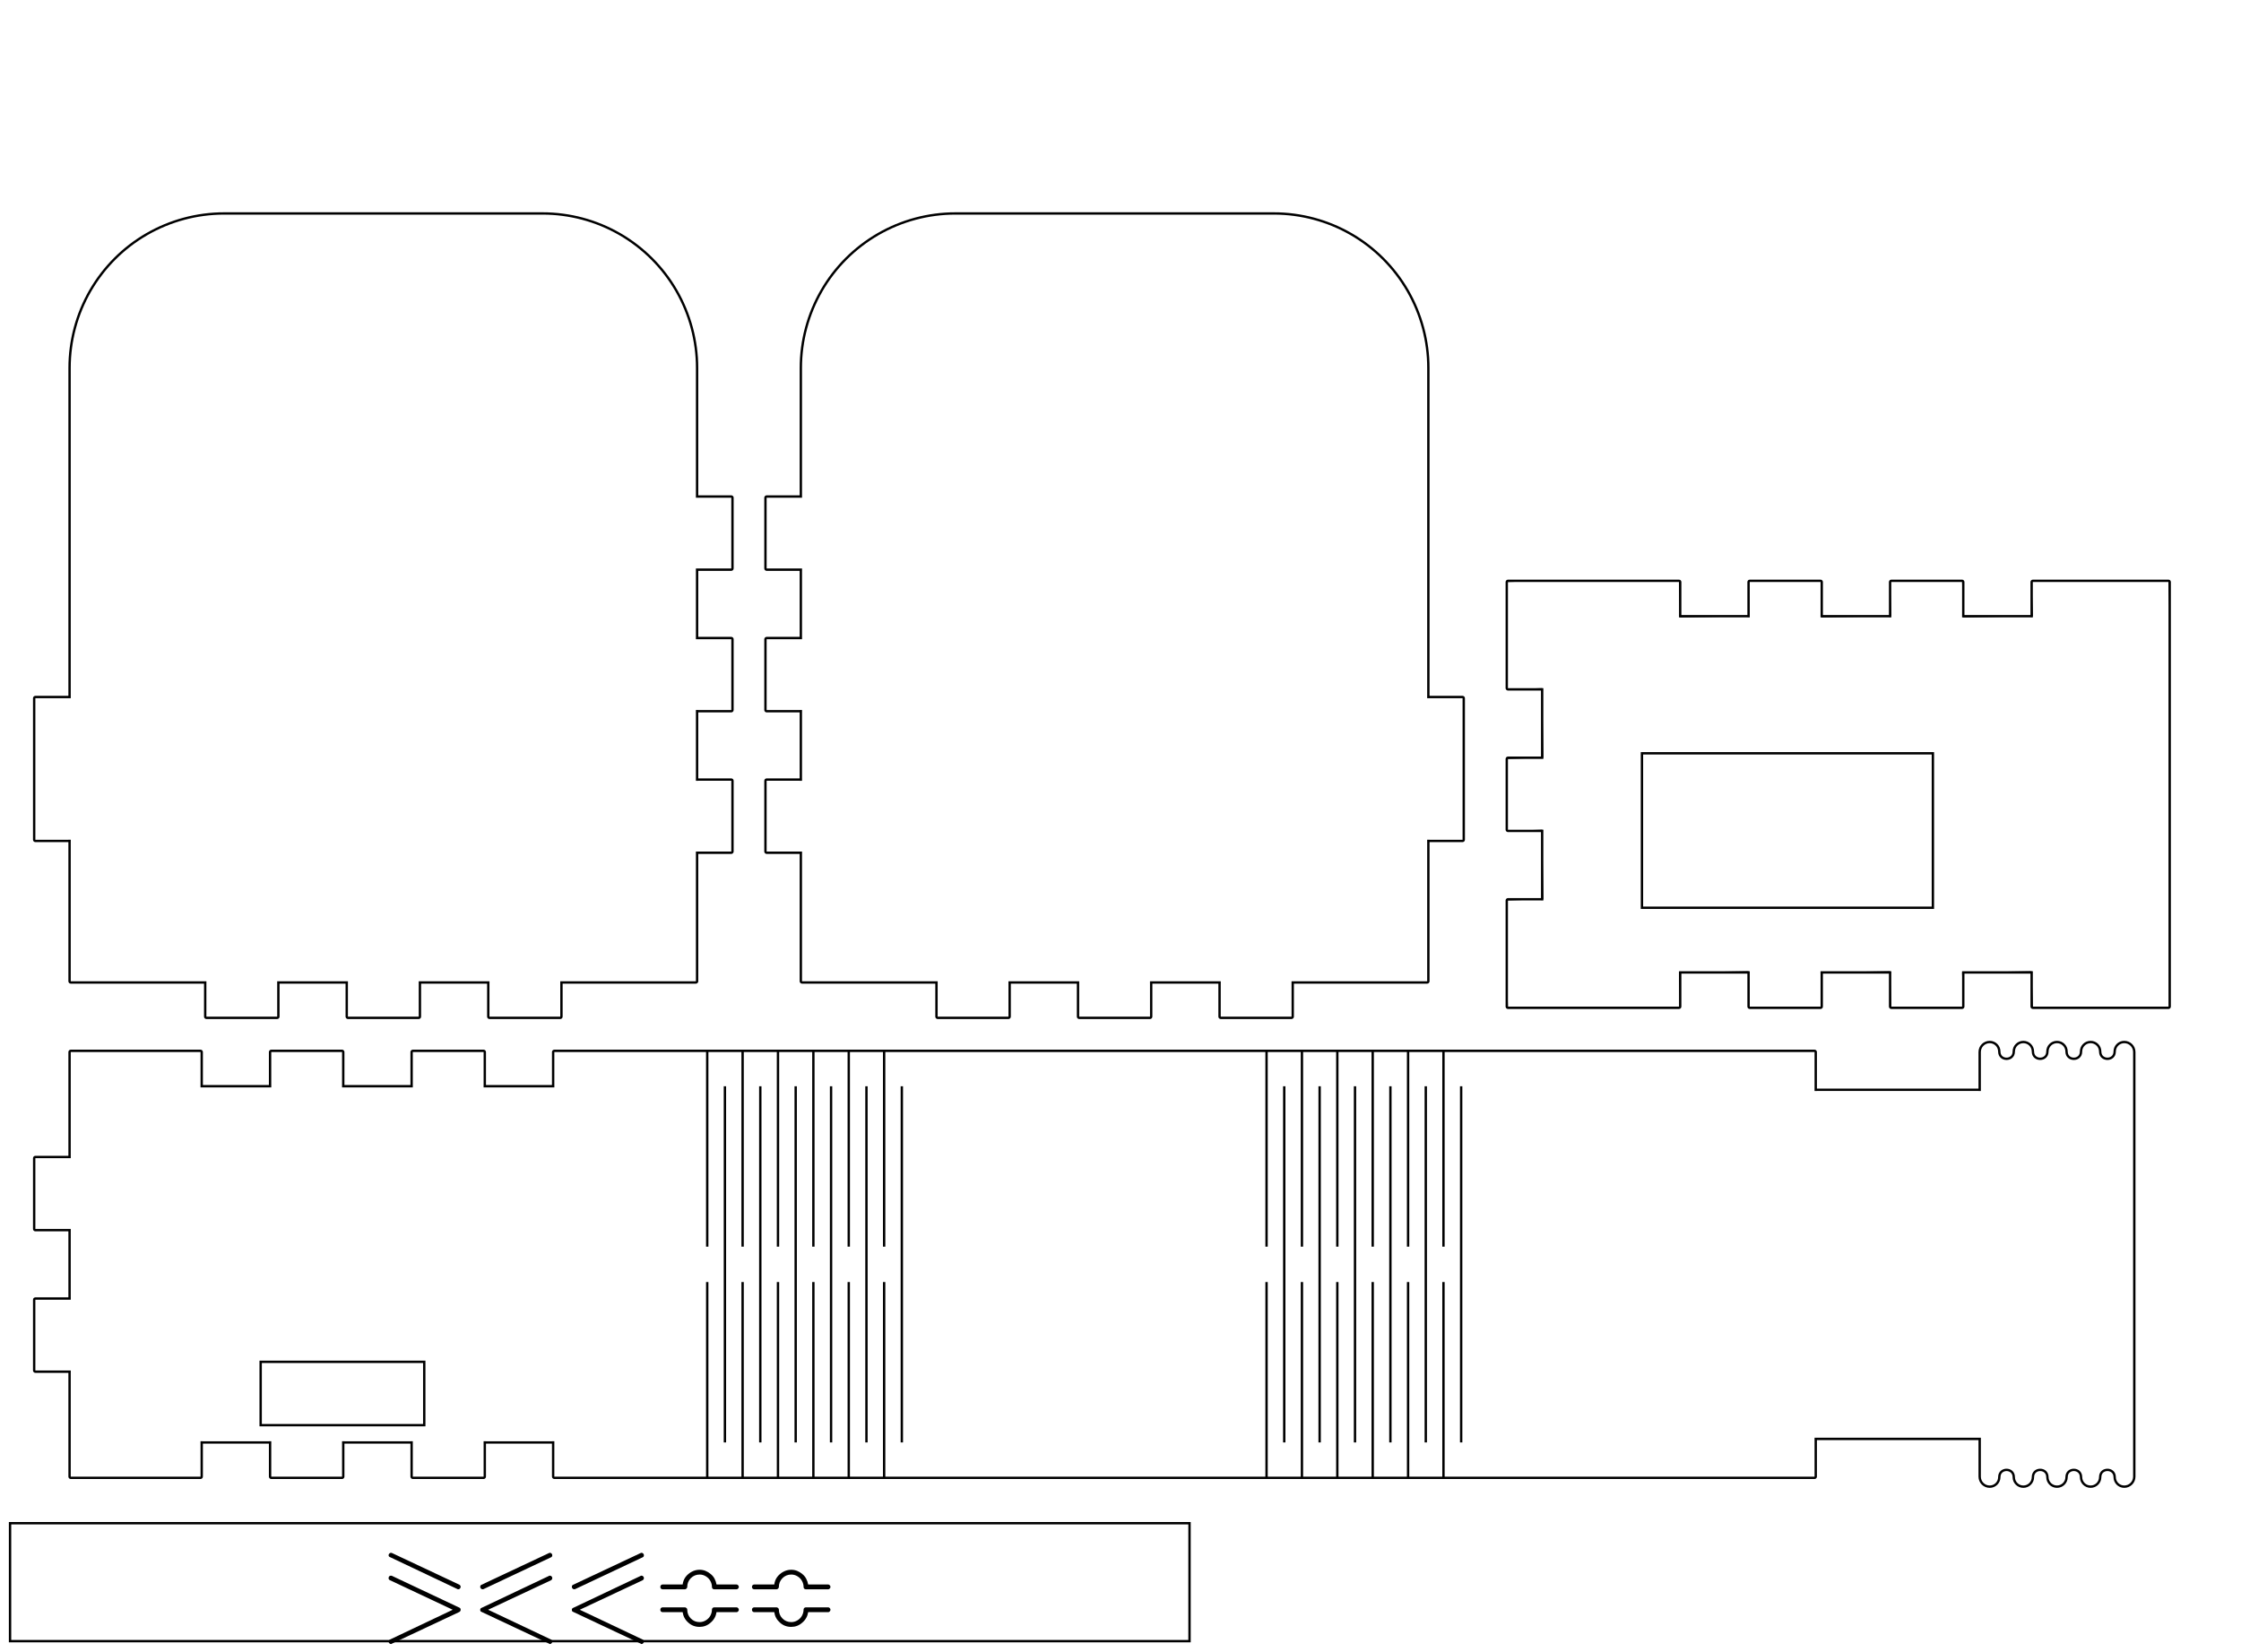
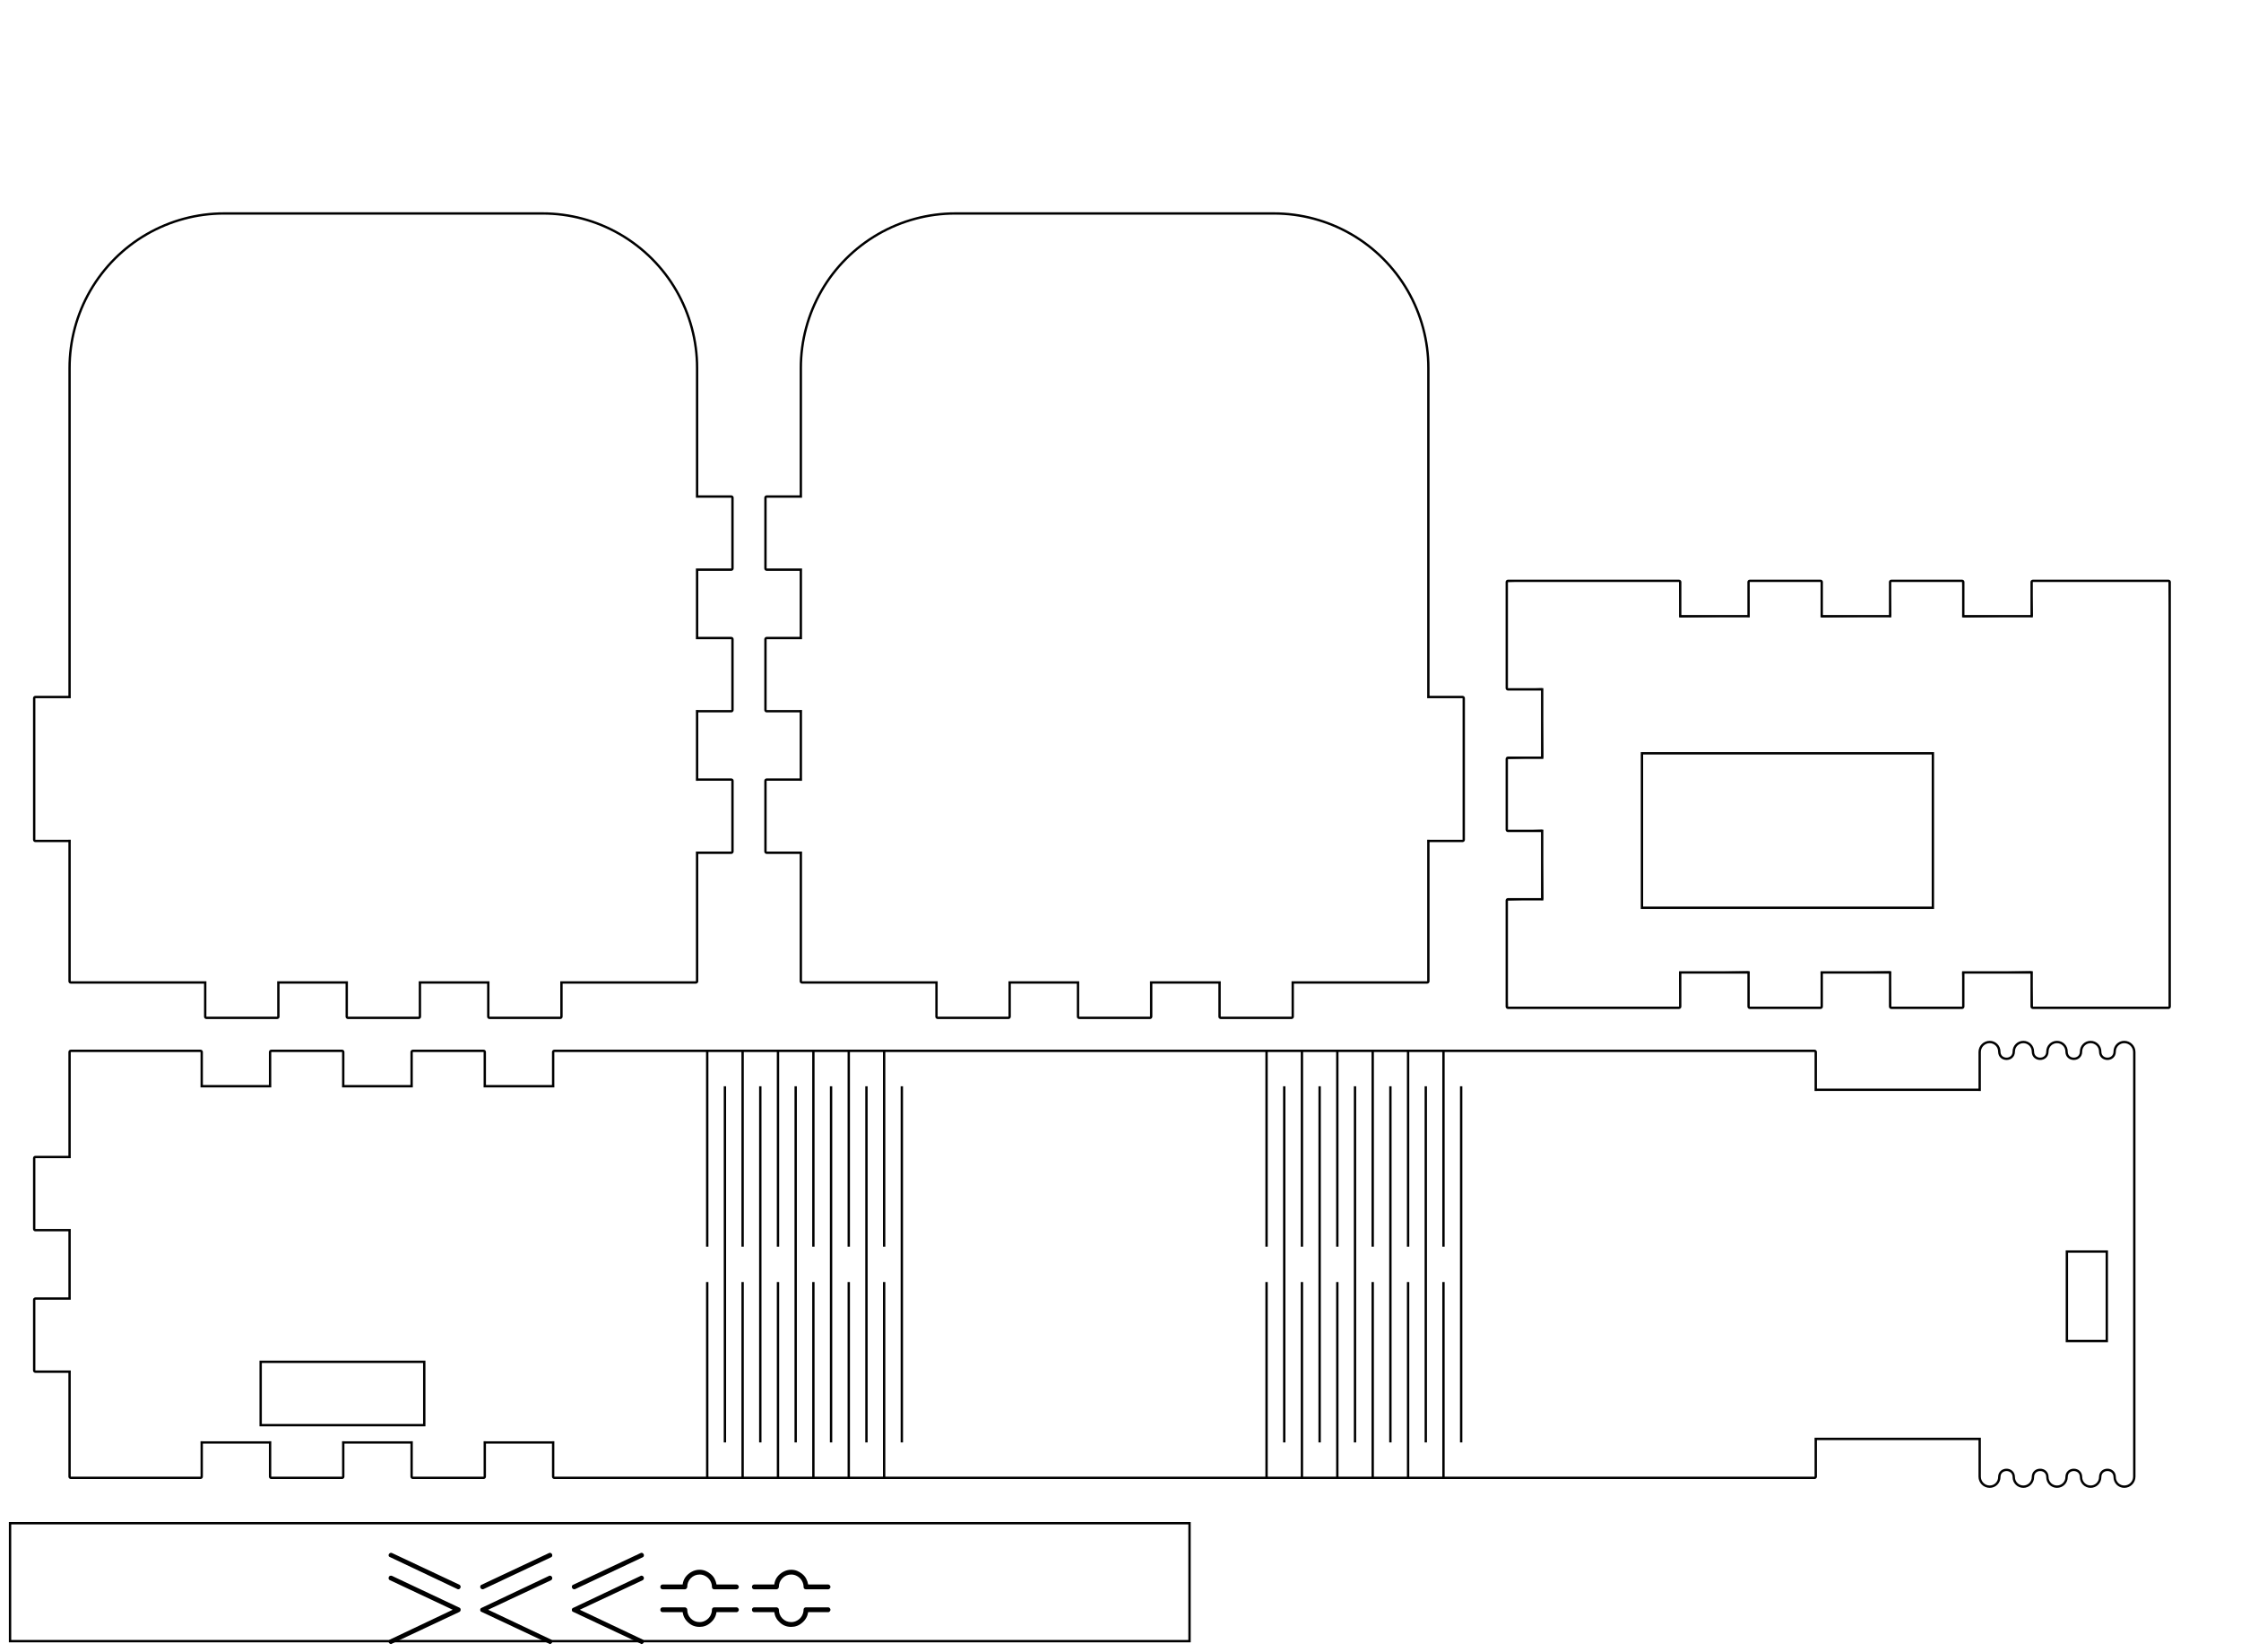
<svg xmlns="http://www.w3.org/2000/svg" xmlns:ns1="http://www.openswatchbook.org/uri/2009/osb" xmlns:xlink="http://www.w3.org/1999/xlink" width="190mm" height="140mm" viewBox="0 9860 190 140" version="1.1" id="svg2">
  <defs id="defs4">
    <linearGradient id="linearGradient4882" ns1:paint="gradient">
      <stop style="stop-color:#000000;stop-opacity:1;" offset="0" id="stop4884" />
      <stop style="stop-color:#000000;stop-opacity:0;" offset="1" id="stop4886" />
    </linearGradient>
    <g id="g6">
      <symbol overflow="visible" id="glyph0-0">
        <path style="stroke:none;" d="M 1.25 0 L 1.25 -6.25 L 6.25 -6.25 L 6.25 0 Z M 6.094 -0.156 L 6.094 -6.094 L 1.406 -6.094 L 1.406 -0.156 Z M 6.094 -0.156 " id="path9" />
      </symbol>
      <symbol overflow="visible" id="glyph0-1">
        <path style="stroke:none;" d="M 0.828 1.172 C 0.828 1.086 0.875 1.023 0.969 0.984 L 6.266 -1.531 L 0.922 -4.047 C 0.859 -4.078 0.828 -4.133 0.828 -4.219 C 0.828 -4.27 0.844 -4.316 0.875 -4.359 C 0.914 -4.398 0.969 -4.422 1.031 -4.422 C 1.062 -4.422 1.086 -4.414 1.109 -4.406 L 6.844 -1.703 C 6.906 -1.672 6.938 -1.613 6.938 -1.531 C 6.938 -1.445 6.898 -1.383 6.828 -1.344 L 1.109 1.344 C 1.086 1.363 1.062 1.375 1.031 1.375 C 0.977 1.375 0.93 1.352 0.891 1.312 C 0.848 1.27 0.828 1.223 0.828 1.172 Z M 0.969 -5.984 C 0.875 -6.016 0.828 -6.07 0.828 -6.156 C 0.828 -6.207 0.848 -6.254 0.891 -6.297 C 0.93 -6.336 0.977 -6.359 1.031 -6.359 C 1.062 -6.359 1.086 -6.352 1.109 -6.344 L 6.828 -3.656 C 6.898 -3.613 6.938 -3.551 6.938 -3.469 C 6.938 -3.414 6.914 -3.367 6.875 -3.328 C 6.844 -3.285 6.797 -3.266 6.734 -3.266 C 6.703 -3.266 6.68 -3.27 6.672 -3.281 Z M 0.969 -5.984 " id="path12" />
      </symbol>
      <symbol overflow="visible" id="glyph0-2">
        <path style="stroke:none;" d="M 0.922 -1.359 C 0.859 -1.379 0.828 -1.438 0.828 -1.531 C 0.828 -1.613 0.875 -1.672 0.969 -1.703 L 6.672 -4.406 C 6.68 -4.414 6.703 -4.422 6.734 -4.422 C 6.797 -4.422 6.844 -4.398 6.875 -4.359 C 6.914 -4.328 6.938 -4.281 6.938 -4.219 C 6.938 -4.133 6.898 -4.07 6.828 -4.031 L 1.5 -1.531 L 6.844 1 C 6.906 1.031 6.938 1.086 6.938 1.172 C 6.938 1.223 6.914 1.27 6.875 1.312 C 6.844 1.352 6.797 1.375 6.734 1.375 C 6.703 1.375 6.68 1.363 6.672 1.344 Z M 0.828 -3.469 C 0.828 -3.551 0.859 -3.609 0.922 -3.641 L 6.672 -6.344 C 6.68 -6.352 6.703 -6.359 6.734 -6.359 C 6.797 -6.359 6.844 -6.336 6.875 -6.297 C 6.914 -6.266 6.938 -6.219 6.938 -6.156 C 6.938 -6.07 6.906 -6.016 6.844 -5.984 L 1.109 -3.281 C 1.086 -3.27 1.062 -3.266 1.031 -3.266 C 0.977 -3.266 0.93 -3.285 0.891 -3.328 C 0.848 -3.367 0.828 -3.414 0.828 -3.469 Z M 0.828 -3.469 " id="path15" />
      </symbol>
      <symbol overflow="visible" id="glyph0-3">
        <path style="stroke:none;" d="M 0.75 -1.328 C 0.695 -1.328 0.648 -1.348 0.609 -1.391 C 0.578 -1.43 0.562 -1.477 0.562 -1.531 C 0.562 -1.582 0.578 -1.629 0.609 -1.672 C 0.648 -1.711 0.695 -1.734 0.75 -1.734 L 2.656 -1.734 C 2.695 -1.734 2.738 -1.711 2.781 -1.672 C 2.82 -1.641 2.844 -1.598 2.844 -1.547 C 2.844 -1.254 2.941 -1.004 3.141 -0.797 C 3.348 -0.586 3.598 -0.484 3.891 -0.484 C 4.078 -0.484 4.25 -0.531 4.406 -0.625 C 4.57 -0.719 4.703 -0.848 4.797 -1.016 C 4.891 -1.191 4.938 -1.367 4.938 -1.547 C 4.938 -1.586 4.953 -1.629 4.984 -1.672 C 5.023 -1.711 5.07 -1.734 5.125 -1.734 L 7.031 -1.734 C 7.082 -1.734 7.125 -1.711 7.156 -1.672 C 7.195 -1.629 7.219 -1.582 7.219 -1.531 C 7.219 -1.477 7.195 -1.43 7.156 -1.391 C 7.125 -1.348 7.082 -1.328 7.031 -1.328 L 5.328 -1.328 C 5.273 -0.973 5.109 -0.676 4.828 -0.438 C 4.555 -0.195 4.242 -0.078 3.891 -0.078 C 3.523 -0.078 3.207 -0.195 2.938 -0.438 C 2.664 -0.676 2.504 -0.973 2.453 -1.328 Z M 0.75 -3.266 C 0.695 -3.266 0.648 -3.285 0.609 -3.328 C 0.578 -3.367 0.562 -3.414 0.562 -3.469 C 0.562 -3.52 0.578 -3.566 0.609 -3.609 C 0.648 -3.648 0.695 -3.672 0.75 -3.672 L 2.453 -3.672 C 2.484 -3.91 2.566 -4.125 2.703 -4.312 C 2.848 -4.5 3.02 -4.645 3.219 -4.75 C 3.426 -4.863 3.648 -4.922 3.891 -4.922 C 4.066 -4.922 4.234 -4.891 4.391 -4.828 C 4.547 -4.766 4.691 -4.676 4.828 -4.562 C 4.961 -4.457 5.07 -4.328 5.156 -4.172 C 5.238 -4.016 5.297 -3.848 5.328 -3.672 L 7.031 -3.672 C 7.082 -3.672 7.125 -3.648 7.156 -3.609 C 7.195 -3.566 7.219 -3.52 7.219 -3.469 C 7.219 -3.414 7.195 -3.367 7.156 -3.328 C 7.125 -3.285 7.082 -3.266 7.031 -3.266 L 5.125 -3.266 C 5.07 -3.266 5.023 -3.285 4.984 -3.328 C 4.953 -3.367 4.938 -3.414 4.938 -3.469 C 4.938 -3.645 4.891 -3.816 4.797 -3.984 C 4.703 -4.148 4.57 -4.281 4.406 -4.375 C 4.25 -4.469 4.078 -4.516 3.891 -4.516 C 3.598 -4.516 3.348 -4.41 3.141 -4.203 C 2.941 -3.992 2.844 -3.75 2.844 -3.469 C 2.844 -3.414 2.82 -3.367 2.781 -3.328 C 2.738 -3.285 2.695 -3.266 2.656 -3.266 Z M 0.75 -3.266 " id="path18" />
      </symbol>
    </g>
  </defs>
  <iframe class="cleanslate hidden" src="moz-extension://0c9fc154-792e-43d2-acbf-948e3a7fc030/static/commandline.html" id="cmdline_iframe" style="height: 0px !important;" />
  <g id="surface5">
    <path style="fill:none;stroke-width:0.2;stroke-linecap:butt;stroke-linejoin:miter;stroke:rgb(0%,0%,0%);stroke-opacity:1;stroke-miterlimit:10;" d="M -31.266 -1.131 L 68.734 -1.131 L 68.734 8.869 L -31.266 8.869 Z M -0 0.002 " transform="matrix(1,0,0,-1,32.11758,9998.017)" id="path21" />
    <path style="fill:none;stroke-width:0.2;stroke-linecap:butt;stroke-linejoin:miter;stroke:rgb(100%,100%,100%);stroke-opacity:1;stroke-miterlimit:10;" d="M -0 0.002 L 37.464 0.002 L 37.464 7.736 L -0 7.736 Z M -0 0.002 " transform="matrix(1,0,0,-1,32.11758,9998.017)" id="path23" />
    <g style="fill:rgb(0%,0%,0%);fill-opacity:1;" id="g25">
      <use xlink:href="#glyph0-1" x="32.118" y="9998.017" id="use27" />
      <use xlink:href="#glyph0-2" x="39.886" y="9998.017" id="use29" />
      <use xlink:href="#glyph0-2" x="47.655" y="9998.017" id="use31" />
      <use xlink:href="#glyph0-3" x="55.423" y="9998.017" id="use33" />
      <use xlink:href="#glyph0-3" x="63.192" y="9998.017" id="use35" />
    </g>
    <path style="fill:none;stroke-width:0.2;stroke-linecap:butt;stroke-linejoin:miter;stroke:rgb(0%,0%,0%);stroke-opacity:1;stroke-miterlimit:10;" d="M 0 0 L 11 0 M 11 0 C 11.055 0 11.102 0.043 11.102 0.102 M 11.102 0.102 L 11.102 3.102 C 11.102 3.047 11.059 3 11 3 M 11 3 L 17 3 C 16.945 3 16.898 3.043 16.898 3.102 M 16.898 3.102 L 16.898 0.102 C 16.898 0.047 16.941 0 17 0 M 17 0 L 23 0 M 23 0 C 23.055 0 23.102 0.043 23.102 0.102 M 23.102 0.102 L 23.102 3.102 C 23.102 3.047 23.059 3 23 3 M 23 3 L 29 3 C 28.945 3 28.898 3.043 28.898 3.102 M 28.898 3.102 L 28.898 0.102 C 28.898 0.047 28.941 0 29 0 M 29 0 L 35 0 M 35 0 C 35.055 0 35.102 0.043 35.102 0.102 M 35.102 0.102 L 35.102 3.102 C 35.102 3.047 35.059 3 35 3 M 35 3 L 41 3 C 40.945 3 40.898 3.043 40.898 3.102 M 40.898 3.102 L 40.898 0.102 C 40.898 0.047 40.941 0 41 0 M 41 0 L 52 0 M 53.961 0 L 53.961 16.602 M 53.961 19.602 L 53.961 36.199 M 55.461 33.199 L 55.461 3 M 56.961 0 L 56.961 16.602 M 56.961 19.602 L 56.961 36.199 M 58.461 33.199 L 58.461 3 M 59.961 0 L 59.961 16.602 M 59.961 19.602 L 59.961 36.199 M 61.461 33.199 L 61.461 3 M 62.961 0 L 62.961 16.602 M 62.961 19.602 L 62.961 36.199 M 64.461 33.199 L 64.461 3 M 65.961 0 L 65.961 16.602 M 65.961 19.602 L 65.961 36.199 M 67.461 33.199 L 67.461 3 M 68.961 0 L 68.961 16.602 M 68.961 19.602 L 68.961 36.199 M 70.461 33.199 L 70.461 3 M 52 0 L 72.422 0 M 72.422 0 L 99.422 0 M 101.383 0 L 101.383 16.602 M 101.383 19.602 L 101.383 36.199 M 102.883 33.199 L 102.883 3 M 104.383 0 L 104.383 16.602 M 104.383 19.602 L 104.383 36.199 M 105.883 33.199 L 105.883 3 M 107.383 0 L 107.383 16.602 M 107.383 19.602 L 107.383 36.199 M 108.883 33.199 L 108.883 3 M 110.383 0 L 110.383 16.602 M 110.383 19.602 L 110.383 36.199 M 111.883 33.199 L 111.883 3 M 113.383 0 L 113.383 16.602 M 113.383 19.602 L 113.383 36.199 M 114.883 33.199 L 114.883 3 M 116.383 0 L 116.383 16.602 M 116.383 19.602 L 116.383 36.199 M 117.883 33.199 L 117.883 3 M 99.422 0 L 119.844 0 M 119.844 0 L 147.844 0 C 147.898 0 147.945 0.043 147.945 0.102 M 147.945 0.102 L 147.945 3.402 C 147.945 3.348 147.902 3.301 147.844 3.301 M 147.844 3.301 L 161.945 3.301 C 161.891 3.301 161.844 3.344 161.844 3.402 M 161.844 3.402 L 161.844 0.102 C 161.844 -0.367 162.223 -0.75 162.695 -0.75 C 163.145 -0.75 163.508 -0.387 163.508 0.062 C 163.508 0.879 164.734 0.879 164.734 0.062 C 164.734 -0.387 165.098 -0.75 165.547 -0.75 C 165.996 -0.75 166.359 -0.387 166.359 0.062 C 166.359 0.879 167.586 0.879 167.586 0.062 C 167.586 -0.387 167.949 -0.75 168.398 -0.75 C 168.848 -0.75 169.211 -0.387 169.211 0.062 C 169.211 0.879 170.438 0.879 170.438 0.062 C 170.438 -0.387 170.801 -0.75 171.25 -0.75 C 171.699 -0.75 172.062 -0.387 172.062 0.062 C 172.062 0.879 173.289 0.879 173.289 0.062 C 173.289 -0.387 173.652 -0.75 174.102 -0.75 C 174.57 -0.75 174.953 -0.371 174.953 0.102 M 174.953 0.102 L 174.953 36.102 C 174.953 36.57 174.574 36.953 174.102 36.953 C 173.652 36.953 173.289 36.59 173.289 36.141 C 173.289 35.324 172.062 35.324 172.062 36.141 C 172.062 36.59 171.699 36.953 171.25 36.953 C 170.801 36.953 170.438 36.59 170.438 36.141 C 170.438 35.324 169.211 35.324 169.211 36.141 C 169.211 36.59 168.848 36.953 168.398 36.953 C 167.949 36.953 167.586 36.59 167.586 36.141 C 167.586 35.324 166.359 35.324 166.359 36.141 C 166.359 36.59 165.996 36.953 165.547 36.953 C 165.098 36.953 164.734 36.59 164.734 36.141 C 164.734 35.324 163.508 35.324 163.508 36.141 C 163.508 36.59 163.145 36.953 162.695 36.953 C 162.227 36.953 161.844 36.574 161.844 36.102 M 161.844 36.102 L 161.844 32.801 C 161.844 32.855 161.887 32.902 161.945 32.902 M 161.945 32.902 L 147.844 32.902 C 147.898 32.902 147.945 32.859 147.945 32.801 M 147.945 32.801 L 147.945 36.102 C 147.945 36.156 147.902 36.203 147.844 36.203 M 147.844 36.203 L 119.844 36.203 M 119.844 36.203 L 99.422 36.203 M 99.422 36.203 L 72.422 36.203 M 72.422 36.203 L 52 36.203 M 52 36.203 L 41 36.203 M 41 36.203 C 40.945 36.203 40.898 36.16 40.898 36.102 M 40.898 36.102 L 40.898 33.102 C 40.898 33.156 40.941 33.203 41 33.203 M 41 33.203 L 35 33.203 C 35.055 33.203 35.102 33.16 35.102 33.102 M 35.102 33.102 L 35.102 36.102 C 35.102 36.156 35.059 36.203 35 36.203 M 35 36.203 L 29 36.203 M 29 36.203 C 28.945 36.203 28.898 36.16 28.898 36.102 M 28.898 36.102 L 28.898 33.102 C 28.898 33.156 28.941 33.203 29 33.203 M 29 33.203 L 23 33.203 C 23.055 33.203 23.102 33.16 23.102 33.102 M 23.102 33.102 L 23.102 36.102 C 23.102 36.156 23.059 36.203 23 36.203 M 23 36.203 L 17 36.203 M 17 36.203 C 16.945 36.203 16.898 36.16 16.898 36.102 M 16.898 36.102 L 16.898 33.102 C 16.898 33.156 16.941 33.203 17 33.203 M 17 33.203 L 11 33.203 C 11.055 33.203 11.102 33.16 11.102 33.102 M 11.102 33.102 L 11.102 36.102 C 11.102 36.156 11.059 36.203 11 36.203 M 11 36.203 L -0 36.203 C -0.055 36.203 -0.102 36.16 -0.102 36.102 M -0.102 36.102 L -0.102 33.102 M -0.102 33.102 L -0.102 27.102 M -0.102 27.102 C -0.102 27.156 -0.059 27.203 -0 27.203 M -0 27.203 L -3 27.203 C -3.055 27.203 -3.102 27.16 -3.102 27.102 M -3.102 27.102 L -3.102 21.102 C -3.102 21.047 -3.059 21 -3 21 M -3 21 L -0 21 C -0.055 21 -0.102 21.043 -0.102 21.102 M -0.102 21.102 L -0.102 15.102 M -0.102 15.102 C -0.102 15.156 -0.059 15.203 -0 15.203 M -0 15.203 L -3 15.203 C -3.055 15.203 -3.102 15.16 -3.102 15.102 M -3.102 15.102 L -3.102 9.102 C -3.102 9.047 -3.059 9 -3 9 M -3 9 L -0 9 C -0.055 9 -0.102 9.043 -0.102 9.102 M -0.102 9.102 L -0.102 3.102 M -0.102 3.102 L -0.102 0.102 C -0.102 0.047 -0.059 0 0 0 " transform="matrix(1,0.000000000000000245,0.000000000000000245,-1,6,9985.301)" id="path37" />
    <path style="fill:none;stroke-width:0.2;stroke-linecap:butt;stroke-linejoin:miter;stroke:rgb(0%,0%,0%);stroke-opacity:1;stroke-miterlimit:10;" d="M -0 0 L 11.5 0 M 11.5 0 C 11.445 0 11.398 0.043 11.398 0.102 M 11.398 0.102 L 11.398 -2.898 C 11.398 -2.953 11.441 -3 11.5 -3 M 11.5 -3 L 17.5 -3 C 17.555 -3 17.602 -2.957 17.602 -2.898 M 17.602 -2.898 L 17.602 0.102 C 17.602 0.047 17.559 0 17.5 0 M 17.5 0 L 23.5 0 M 23.5 0 C 23.445 0 23.398 0.043 23.398 0.102 M 23.398 0.102 L 23.398 -2.898 C 23.398 -2.953 23.441 -3 23.5 -3 M 23.5 -3 L 29.5 -3 C 29.555 -3 29.602 -2.957 29.602 -2.898 M 29.602 -2.898 L 29.602 0.102 C 29.602 0.047 29.559 0 29.5 0 M 29.5 0 L 35.5 0 M 35.5 0 C 35.445 0 35.398 0.043 35.398 0.102 M 35.398 0.102 L 35.398 -2.898 C 35.398 -2.953 35.441 -3 35.5 -3 M 35.5 -3 L 41.5 -3 C 41.555 -3 41.602 -2.957 41.602 -2.898 M 41.602 -2.898 L 41.602 0.102 C 41.602 0.047 41.559 0 41.5 0 M 41.5 0 L 53 0 C 53.055 0 53.102 0.043 53.102 0.102 M 53.102 0.102 L 53.102 11.102 M 53.102 11.102 C 53.102 11.047 53.059 11 53 11 M 53 11 L 56 11 C 56.055 11 56.102 11.043 56.102 11.102 M 56.102 11.102 L 56.102 17.102 C 56.102 17.156 56.059 17.203 56 17.203 M 56 17.203 L 53 17.203 C 53.055 17.203 53.102 17.16 53.102 17.102 M 53.102 17.102 L 53.102 23.102 M 53.102 23.102 C 53.102 23.047 53.059 23 53 23 M 53 23 L 56 23 C 56.055 23 56.102 23.043 56.102 23.102 M 56.102 23.102 L 56.102 29.102 C 56.102 29.156 56.059 29.203 56 29.203 M 56 29.203 L 53 29.203 C 53.055 29.203 53.102 29.16 53.102 29.102 M 53.102 29.102 L 53.102 35.102 M 53.102 35.102 C 53.102 35.047 53.059 35 53 35 M 53 35 L 56 35 C 56.055 35 56.102 35.043 56.102 35.102 M 56.102 35.102 L 56.102 41.102 C 56.102 41.156 56.059 41.203 56 41.203 M 56 41.203 L 53 41.203 C 53.055 41.203 53.102 41.16 53.102 41.102 M 53.102 41.102 L 53.102 52.102 C 53.102 54.402 52.496 56.66 51.348 58.652 C 50.199 60.645 48.543 62.297 46.551 63.449 C 44.559 64.598 42.301 65.203 40 65.203 M 40 65.203 L 13 65.203 C 10.699 65.203 8.441 64.598 6.449 63.449 C 4.457 62.301 2.805 60.645 1.652 58.652 C 0.504 56.66 -0.102 54.402 -0.102 52.102 M -0.102 52.102 L -0.102 24.102 C -0.102 24.156 -0.059 24.203 -0 24.203 M -0 24.203 L -3 24.203 C -3.055 24.203 -3.102 24.16 -3.102 24.102 M -3.102 24.102 L -3.102 12.102 C -3.102 12.047 -3.059 12 -3 12 M -3 12 L -0 12 C -0.055 12 -0.102 12.043 -0.102 12.102 M -0.102 12.102 L -0.102 0.102 C -0.102 0.047 -0.059 0 -0 0 " transform="matrix(1,0.000000000000000616,0.000000000000000616,-1,6,9943.301)" id="path39" />
    <path style="fill:none;stroke-width:0.2;stroke-linecap:butt;stroke-linejoin:miter;stroke:rgb(0%,0%,0%);stroke-opacity:1;stroke-miterlimit:10;" d="M 0 0 L 11.5 0 M 11.5 0 C 11.445 0 11.398 0.043 11.398 0.102 M 11.398 0.102 L 11.398 -2.898 C 11.398 -2.953 11.441 -3 11.5 -3 M 11.5 -3 L 17.5 -3 C 17.555 -3 17.602 -2.957 17.602 -2.898 M 17.602 -2.898 L 17.602 0.102 C 17.602 0.047 17.559 0 17.5 0 M 17.5 0 L 23.5 0 M 23.5 0 C 23.445 0 23.398 0.043 23.398 0.102 M 23.398 0.102 L 23.398 -2.898 C 23.398 -2.953 23.441 -3 23.5 -3 M 23.5 -3 L 29.5 -3 C 29.555 -3 29.602 -2.957 29.602 -2.898 M 29.602 -2.898 L 29.602 0.102 C 29.602 0.047 29.559 0 29.5 0 M 29.5 0 L 35.5 0 M 35.5 0 C 35.445 0 35.398 0.043 35.398 0.102 M 35.398 0.102 L 35.398 -2.898 C 35.398 -2.953 35.441 -3 35.5 -3 M 35.5 -3 L 41.5 -3 C 41.555 -3 41.602 -2.957 41.602 -2.898 M 41.602 -2.898 L 41.602 0.102 C 41.602 0.047 41.559 0 41.5 0 M 41.5 0 L 53 0 C 53.055 0 53.102 0.043 53.102 0.102 M 53.102 0.102 L 53.102 11.102 M 53.102 11.102 C 53.102 11.047 53.059 11 53 11 M 53 11 L 56 11 C 56.055 11 56.102 11.043 56.102 11.102 M 56.102 11.102 L 56.102 17.102 C 56.102 17.156 56.059 17.203 56 17.203 M 56 17.203 L 53 17.203 C 53.055 17.203 53.102 17.16 53.102 17.102 M 53.102 17.102 L 53.102 23.102 M 53.102 23.102 C 53.102 23.047 53.059 23 53 23 M 53 23 L 56 23 C 56.055 23 56.102 23.043 56.102 23.102 M 56.102 23.102 L 56.102 29.102 C 56.102 29.156 56.059 29.203 56 29.203 M 56 29.203 L 53 29.203 C 53.055 29.203 53.102 29.16 53.102 29.102 M 53.102 29.102 L 53.102 35.102 M 53.102 35.102 C 53.102 35.047 53.059 35 53 35 M 53 35 L 56 35 C 56.055 35 56.102 35.043 56.102 35.102 M 56.102 35.102 L 56.102 41.102 C 56.102 41.156 56.059 41.203 56 41.203 M 56 41.203 L 53 41.203 C 53.055 41.203 53.102 41.16 53.102 41.102 M 53.102 41.102 L 53.102 52.102 C 53.102 54.402 52.496 56.66 51.348 58.652 C 50.199 60.645 48.543 62.297 46.551 63.449 C 44.559 64.598 42.301 65.203 40 65.203 M 40 65.203 L 13 65.203 C 10.699 65.203 8.441 64.598 6.449 63.449 C 4.457 62.301 2.805 60.645 1.652 58.652 C 0.504 56.66 -0.102 54.402 -0.102 52.102 M -0.102 52.102 L -0.102 24.102 C -0.102 24.156 -0.059 24.203 -0 24.203 M -0 24.203 L -3 24.203 C -3.055 24.203 -3.102 24.16 -3.102 24.102 M -3.102 24.102 L -3.102 12.102 C -3.102 12.047 -3.059 12 -3 12 M -3 12 L 0 12 C -0.055 12 -0.102 12.043 -0.102 12.102 M -0.102 12.102 L -0.102 0.102 C -0.102 0.047 -0.059 0 0 0 " transform="matrix(-1,0.000000000000000616,-0.000000000000000616,-1,121,9943.301)" id="path41" />
    <path style="fill:#000000;stroke-width:0.2;stroke-linecap:butt;stroke-linejoin:miter;stroke:rgb(0%, 0%, 0%);stroke-opacity:1;stroke-miterlimit:10;fill-opacity:1;stroke-dasharray:none" d="M 0 0 L 11.5 0 M 11.5 0 C 11.555 0 11.602 0.043 11.602 0.102 M 11.602 0.102 L 11.602 3.102 C 11.602 3.047 11.559 3 11.5 3 M 11.5 3 L 17.5 3 C 17.445 3 17.398 3.043 17.398 3.102 M 17.398 3.102 L 17.398 0.102 C 17.398 0.047 17.441 0 17.5 0 M 17.5 0 L 23.5 0 M 23.5 0 C 23.555 0 23.602 0.043 23.602 0.102 M 23.602 0.102 L 23.602 3.102 C 23.602 3.047 23.559 3 23.5 3 M 23.5 3 L 29.5 3 C 29.445 3 29.398 3.043 29.398 3.102 M 29.398 3.102 L 29.398 0.102 C 29.398 0.047 29.441 0 29.5 0 M 29.5 0 L 35.5 0 M 35.5 0 C 35.555 0 35.602 0.043 35.602 0.102 M 35.602 0.102 L 35.602 3.102 C 35.602 3.047 35.559 3 35.5 3 M 35.5 3 L 41.5 3 C 41.445 3 41.398 3.043 41.398 3.102 M 41.398 3.102 L 41.398 0.102 C 41.398 0.047 41.441 0 41.5 0 M 41.5 0 L 53 0 M 53 0 C 53.055 0 53.102 0.043 53.102 0.102 M 53.102 0.102 L 53.102 3.102 M 53.102 3.102 L 53.102 33.102 M 53.102 33.102 L 53.102 36.102 C 53.102 36.156 53.059 36.203 53 36.203 M 53 36.203 L 53 36.203 M 53 36.203 L 41.5 36.203 M 41.5 36.203 C 41.445 36.203 41.398 36.16 41.398 36.102 M 41.398 36.102 L 41.398 33.102 C 41.398 33.156 41.441 33.203 41.5 33.203 M 41.5 33.203 L 35.5 33.203 C 35.555 33.203 35.602 33.16 35.602 33.102 M 35.602 33.102 L 35.602 36.102 C 35.602 36.156 35.559 36.203 35.5 36.203 M 35.5 36.203 L 29.5 36.203 M 29.5 36.203 C 29.445 36.203 29.398 36.16 29.398 36.102 M 29.398 36.102 L 29.398 33.102 C 29.398 33.156 29.441 33.203 29.5 33.203 M 29.5 33.203 L 23.5 33.203 C 23.555 33.203 23.602 33.16 23.602 33.102 M 23.602 33.102 L 23.602 36.102 C 23.602 36.156 23.559 36.203 23.5 36.203 M 23.5 36.203 L 17.5 36.203 M 17.5 36.203 C 17.445 36.203 17.398 36.16 17.398 36.102 M 17.398 36.102 L 17.398 33.102 C 17.398 33.156 17.441 33.203 17.5 33.203 M 17.5 33.203 L 11.5 33.203 C 11.555 33.203 11.602 33.16 11.602 33.102 M 11.602 33.102 L 11.602 36.102 C 11.602 36.156 11.559 36.203 11.5 36.203 M 11.5 36.203 L -0 36.203 M -0 36.203 L -3 36.203 C -3.055 36.203 -3.102 36.16 -3.102 36.102 M -3.102 36.102 L -3.102 33.102 M -3.102 33.102 L -3.102 27.102 M -3.102 27.102 C -3.102 27.047 -3.059 27 -3 27 M -3 27 L -0 27 C -0.055 27 -0.102 27.043 -0.102 27.102 M -0.102 27.102 L -0.102 21.102 C -0.102 21.156 -0.059 21.203 0 21.203 M 0 21.203 L -3 21.203 C -3.055 21.203 -3.102 21.16 -3.102 21.102 M -3.102 21.102 L -3.102 15.102 M -3.102 15.102 C -3.102 15.047 -3.059 15 -3 15 M -3 15 L 0 15 C -0.055 15 -0.102 15.043 -0.102 15.102 M -0.102 15.102 L -0.102 9.102 C -0.102 9.156 -0.059 9.203 0 9.203 M 0 9.203 L -3 9.203 C -3.055 9.203 -3.102 9.16 -3.102 9.102 M -3.102 9.102 L -3.102 3.102 M -3.102 3.102 L -3.102 0.102 C -3.102 0.047 -3.059 0 -3 0 M -3 0 L 0 0 " transform="matrix(1,0.000000000000000245,0.000000000000000245,-1,130.8516,9945.449)" id="path43" />
    <rect style="fill:none;stroke:#000000;stroke-width:0.2;stroke-miterlimit:10;stroke-opacity:1;stroke-dasharray:none" id="rect4880" width="24.666" height="13.096" x="139.211" y="9923.87" />
    <rect style="fill:none;stroke:#000000;stroke-width:0.2;stroke-miterlimit:10;stroke-opacity:1;stroke-dasharray:none" id="rect6020" width="13.87" height="5.37" x="22.1" y="9975.465" />
+     <rect style="fill:none;stroke:#000000;stroke-width:0.2;stroke-miterlimit:10;stroke-opacity:1;stroke-dasharray:none" id="rect6022" width="3.384" height="7.584" x="175.238" y="9966.116" />
  </g>
</svg>
